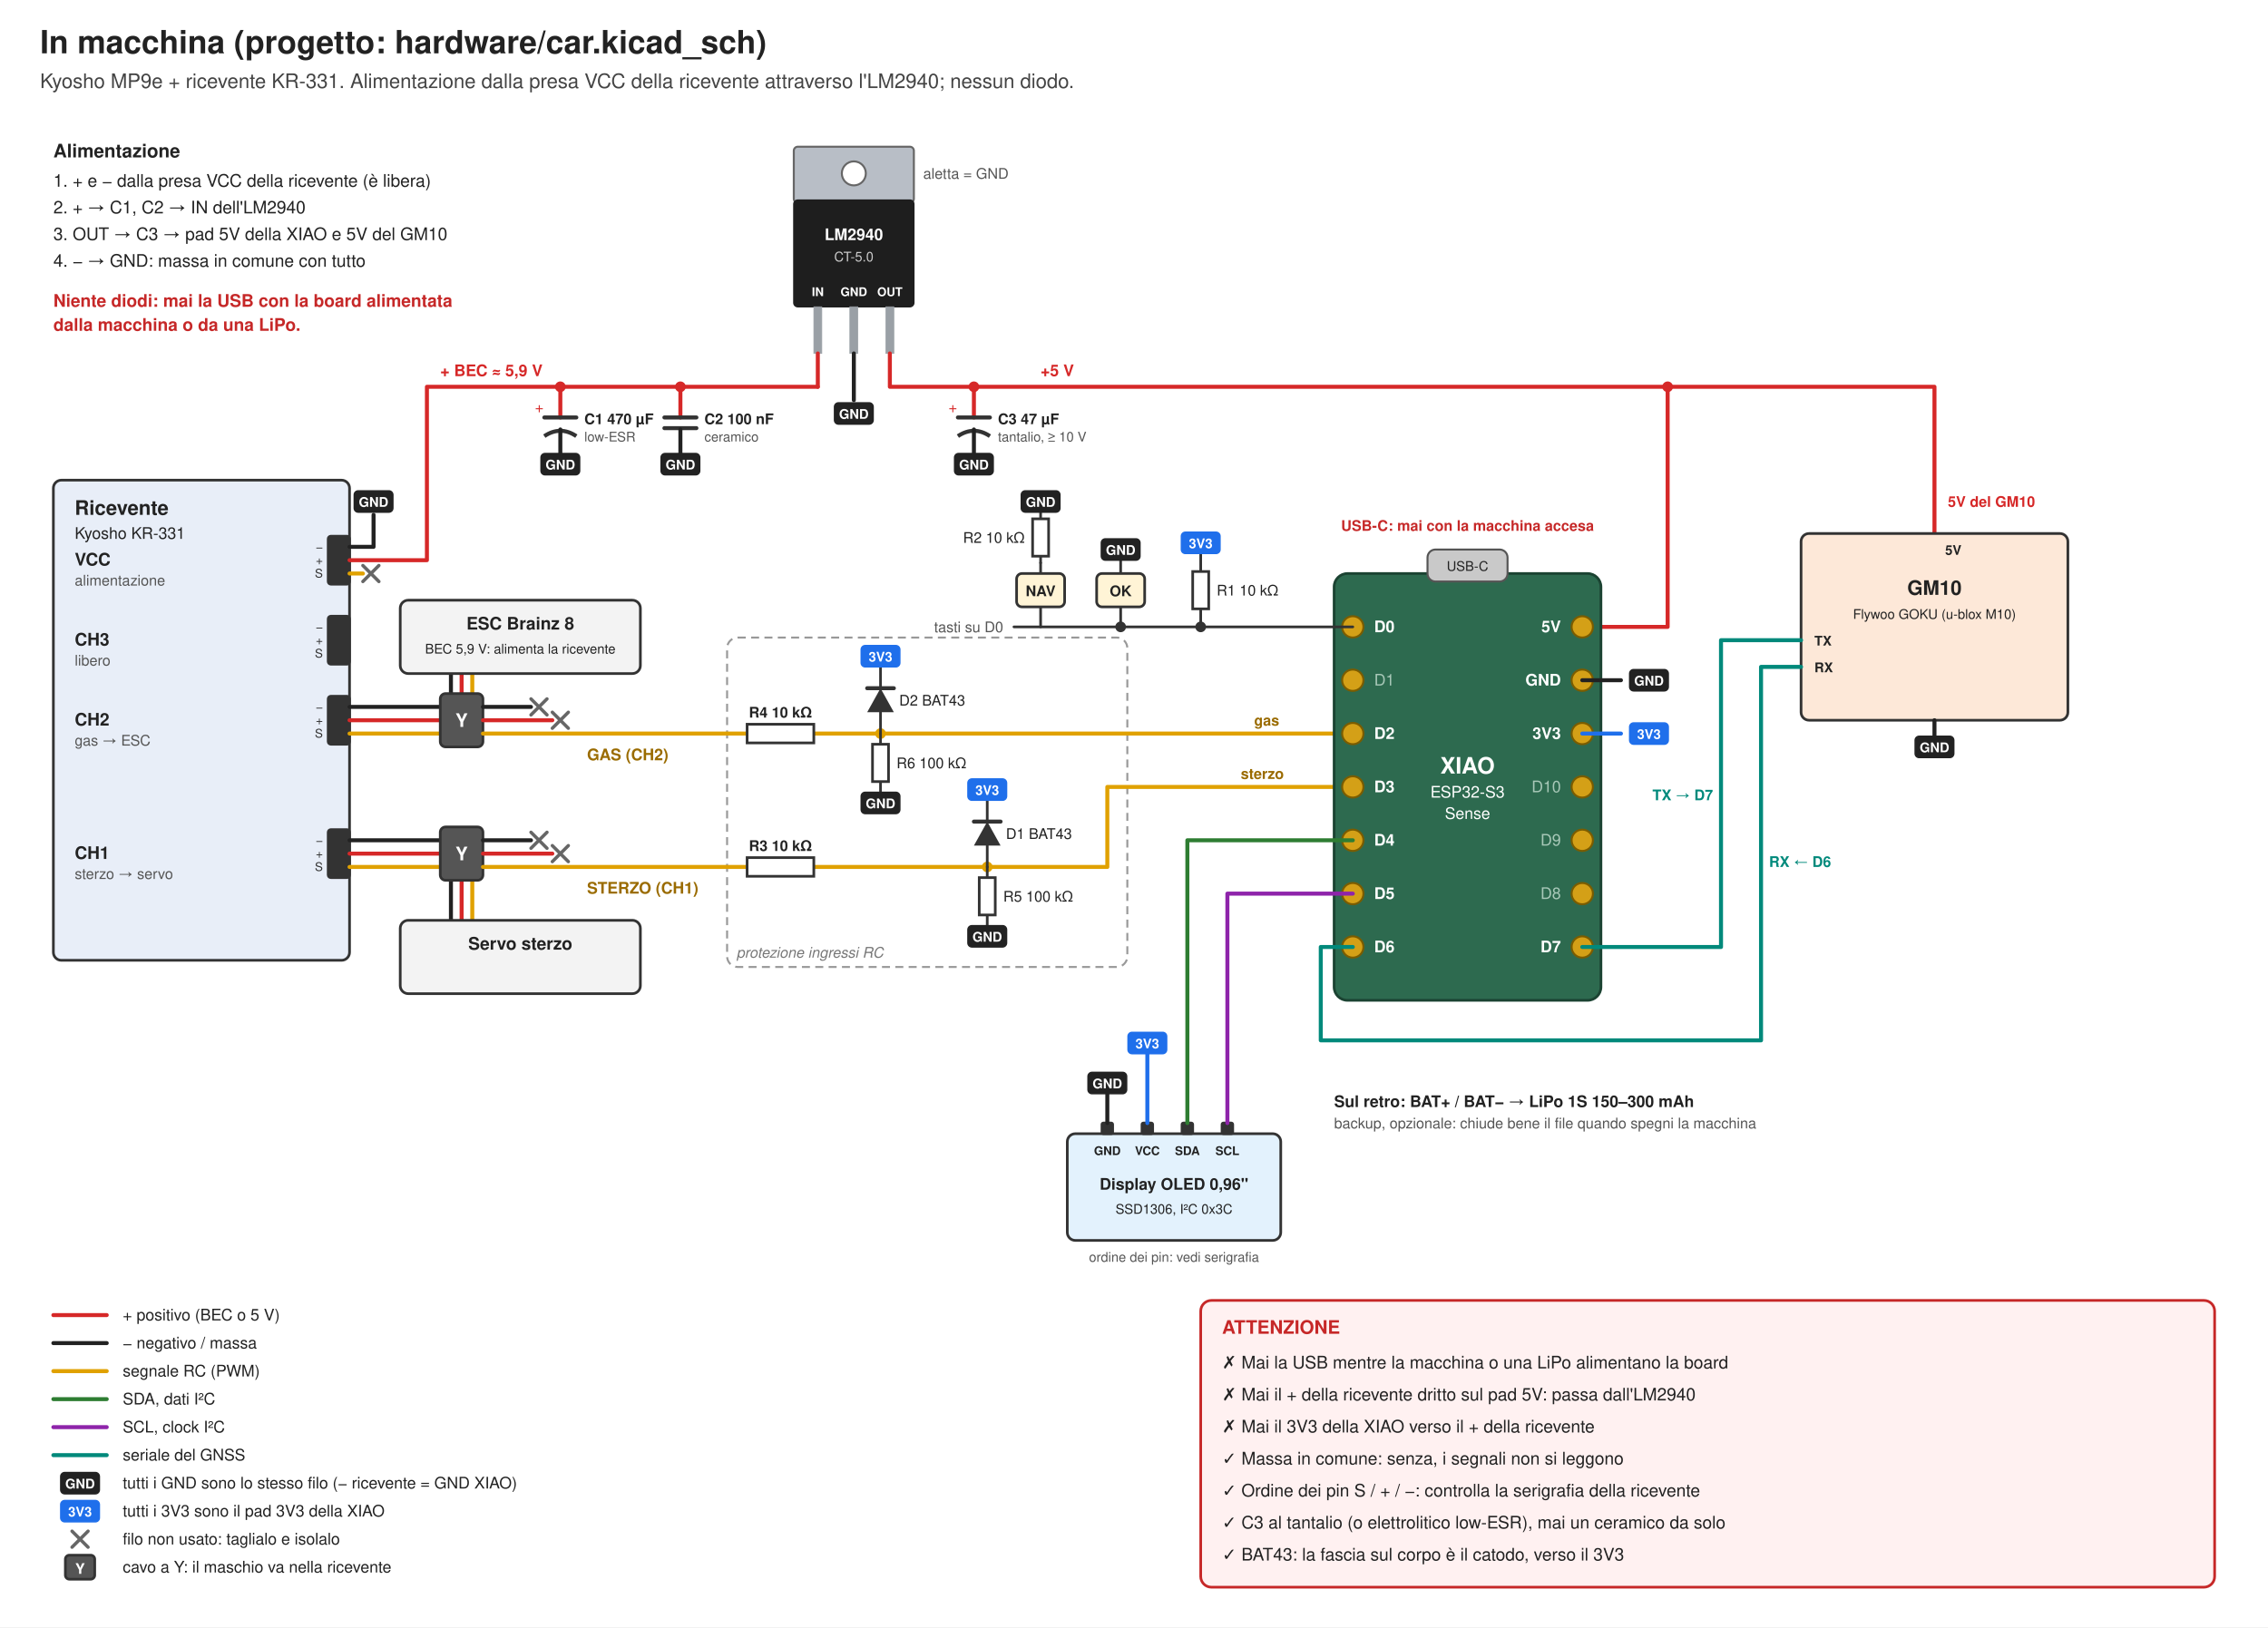
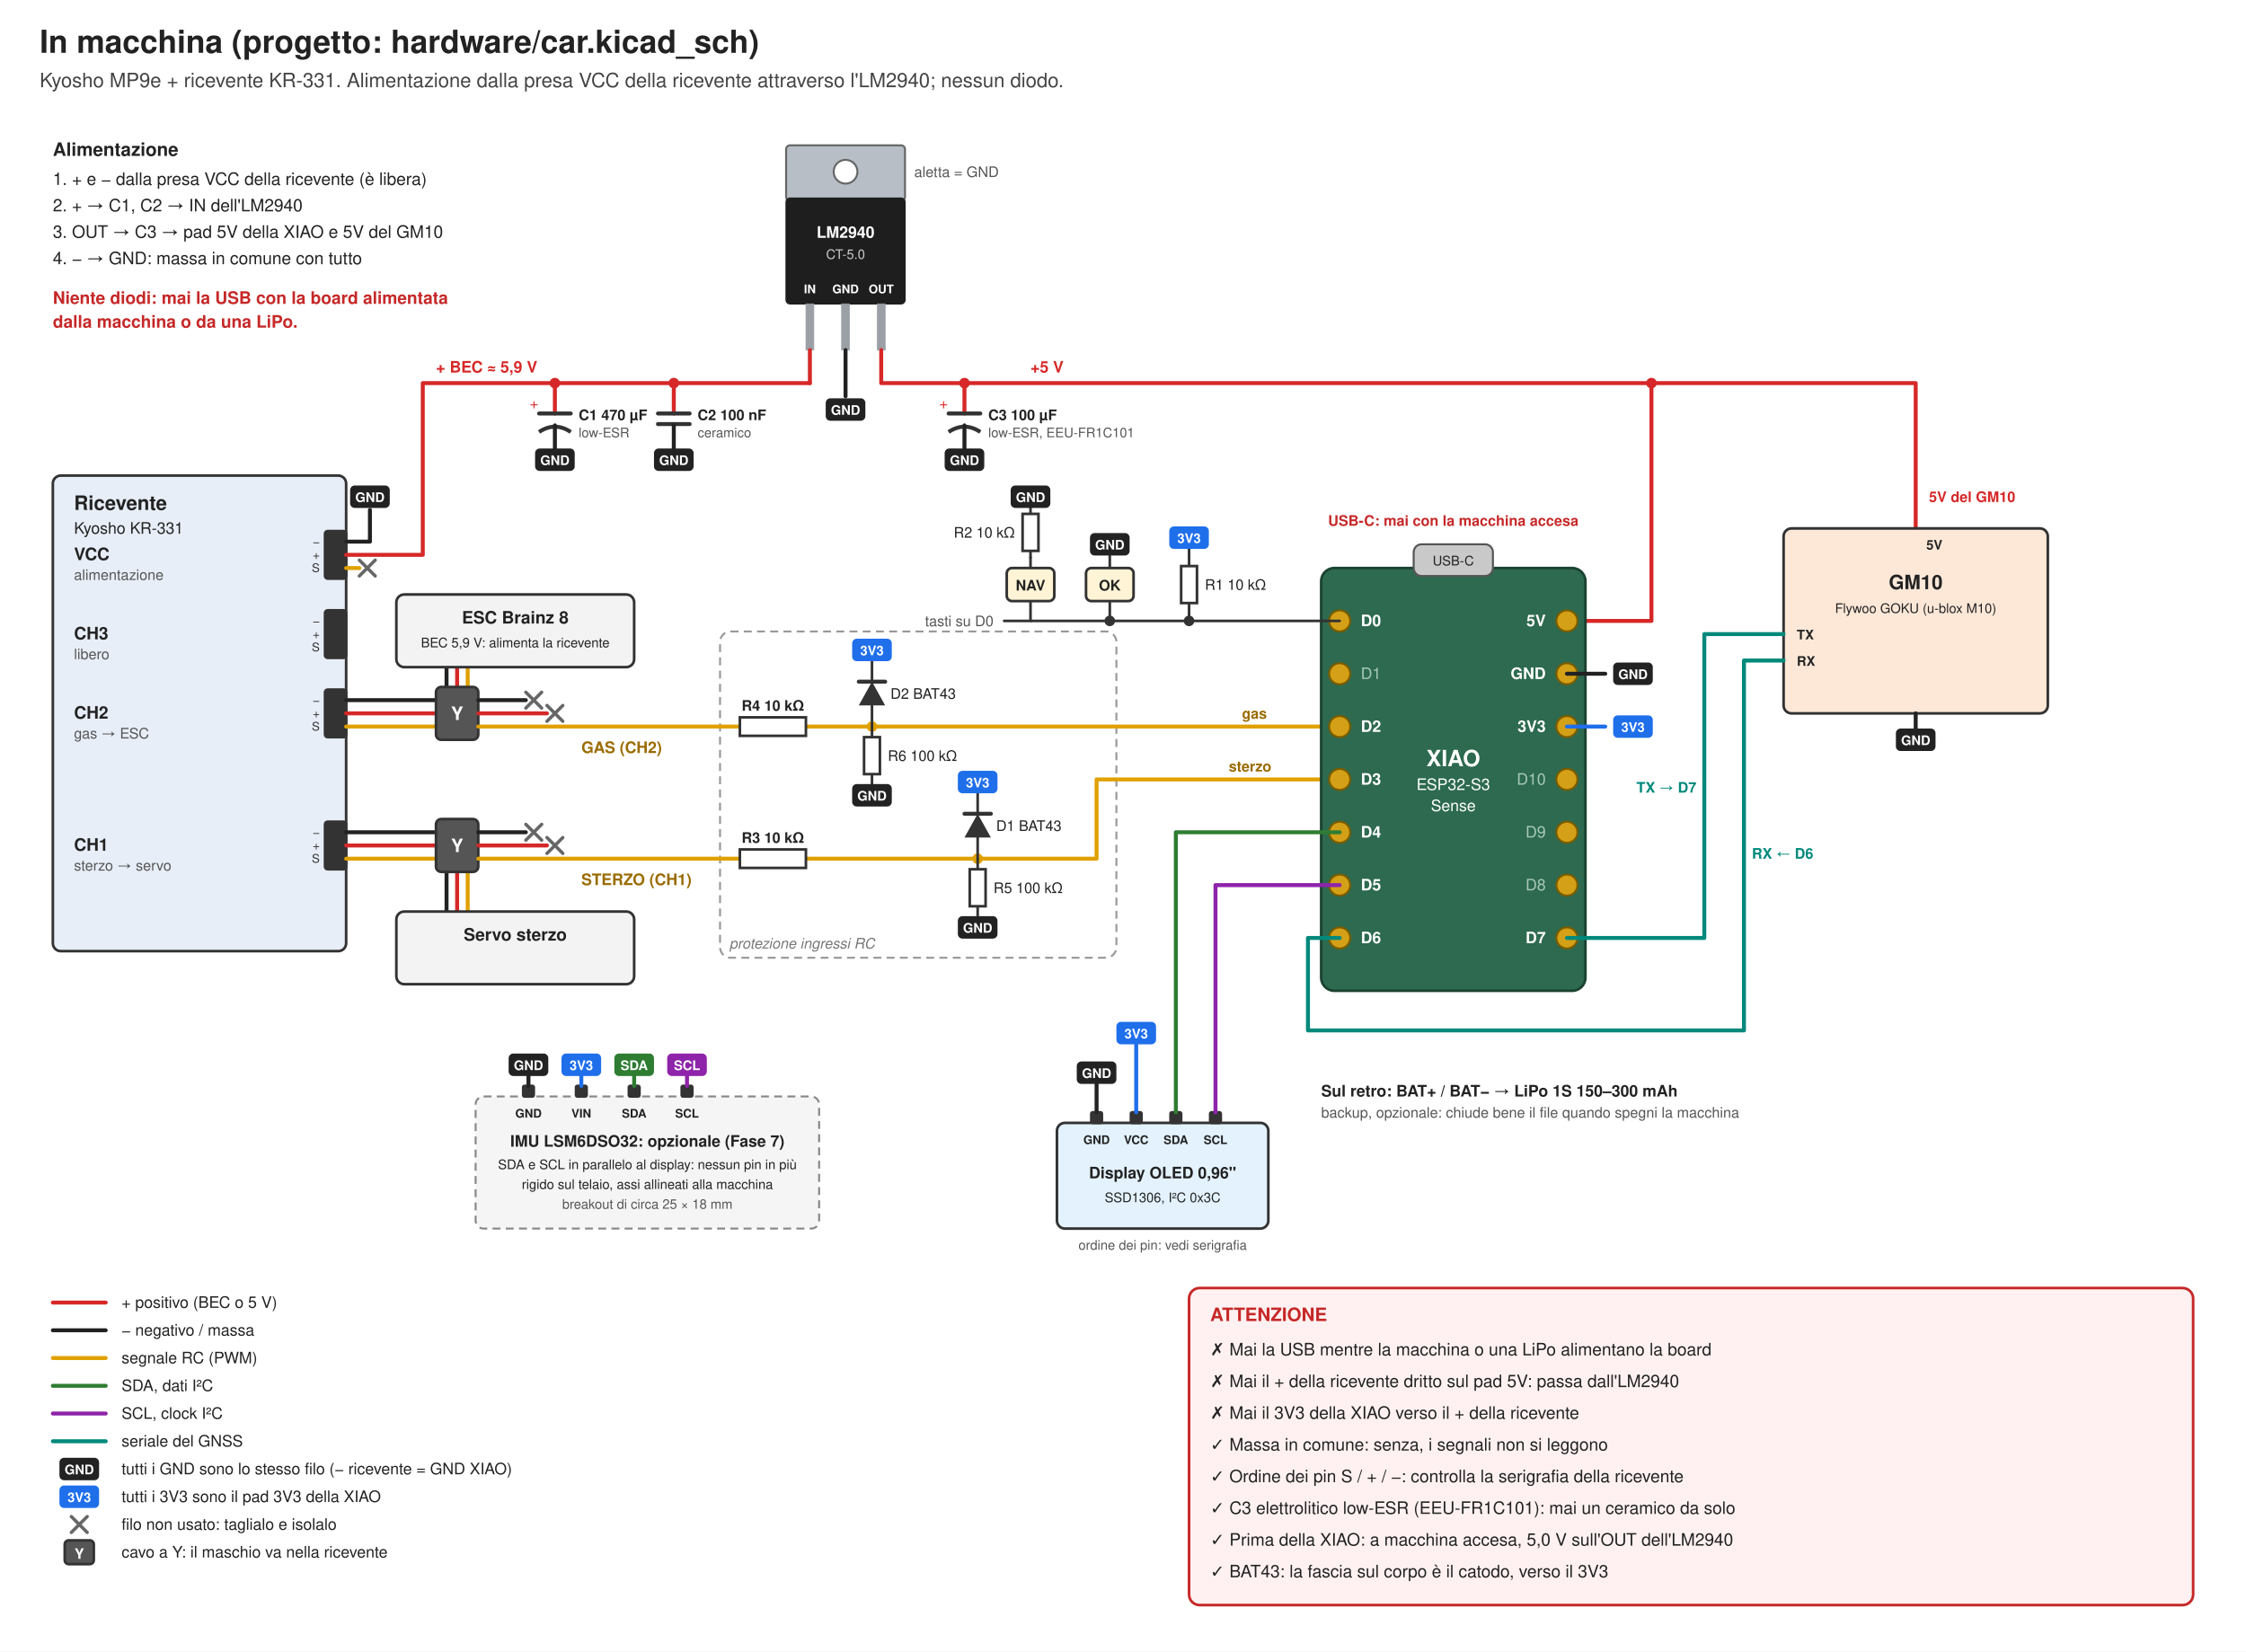
- <svg xmlns="http://www.w3.org/2000/svg" width="1700" height="1220" viewBox="0 0 1700 1220">
+ <svg xmlns="http://www.w3.org/2000/svg" width="1700" height="1250" viewBox="0 0 1700 1250">
  <style>text { font-family: Helvetica, Arial, sans-serif; }</style>
-   <rect width="1700" height="1220" fill="#fff" />
+   <rect width="1700" height="1250" fill="#fff" />
  <text x="30" y="40" font-size="24" fill="#222" text-anchor="start" font-weight="bold">In macchina (progetto: hardware/car.kicad_sch)</text>
  <text x="30" y="66" font-size="15" fill="#444" text-anchor="start">Kyosho MP9e + ricevente KR-331. Alimentazione dalla presa VCC della ricevente attraverso l'LM2940; nessun diodo.</text>
  <text x="40" y="118" font-size="14" fill="#222" text-anchor="start" font-weight="bold">Alimentazione</text>
  <text x="40" y="140" font-size="13" fill="#222" text-anchor="start">1.  + e − dalla presa VCC della ricevente (è libera)</text>
  <text x="40" y="160" font-size="13" fill="#222" text-anchor="start">2.  + → C1, C2 → IN dell'LM2940</text>
  <text x="40" y="180" font-size="13" fill="#222" text-anchor="start">3.  OUT → C3 → pad 5V della XIAO e 5V del GM10</text>
  <text x="40" y="200" font-size="13" fill="#222" text-anchor="start">4.  − → GND: massa in comune con tutto</text>
  <text x="40" y="230" font-size="13" fill="#c62828" text-anchor="start" font-weight="bold">Niente diodi: mai la USB con la board alimentata</text>
  <text x="40" y="248" font-size="13" fill="#c62828" text-anchor="start" font-weight="bold">dalla macchina o da una LiPo.</text>
  <rect x="40" y="360" width="222" height="360" rx="6" fill="#e8eef8" stroke="#333" stroke-width="2" />
  <text x="56" y="386" font-size="15" fill="#222" text-anchor="start" font-weight="bold">Ricevente</text>
  <text x="56" y="404" font-size="12" fill="#222" text-anchor="start">Kyosho KR-331</text>
  <text x="56" y="424" font-size="13" fill="#222" text-anchor="start" font-weight="bold">VCC</text>
  <text x="56" y="439" font-size="11" fill="#555" text-anchor="start">alimentazione</text>
  <rect x="246" y="402" width="16" height="36" rx="2" fill="#333" stroke="#333" stroke-width="2" />
  <text x="242" y="413" font-size="9" fill="#333" text-anchor="end">−</text>
  <text x="242" y="423" font-size="9" fill="#333" text-anchor="end">+</text>
  <text x="242" y="433" font-size="9" fill="#333" text-anchor="end">S</text>
  <text x="56" y="484" font-size="13" fill="#222" text-anchor="start" font-weight="bold">CH3</text>
  <text x="56" y="499" font-size="11" fill="#555" text-anchor="start">libero</text>
  <rect x="246" y="462" width="16" height="36" rx="2" fill="#333" stroke="#333" stroke-width="2" />
  <text x="242" y="473" font-size="9" fill="#333" text-anchor="end">−</text>
  <text x="242" y="483" font-size="9" fill="#333" text-anchor="end">+</text>
  <text x="242" y="493" font-size="9" fill="#333" text-anchor="end">S</text>
  <text x="56" y="544" font-size="13" fill="#222" text-anchor="start" font-weight="bold">CH2</text>
  <text x="56" y="559" font-size="11" fill="#555" text-anchor="start">gas → ESC</text>
  <rect x="246" y="522" width="16" height="36" rx="2" fill="#333" stroke="#333" stroke-width="2" />
  <text x="242" y="533" font-size="9" fill="#333" text-anchor="end">−</text>
  <text x="242" y="543" font-size="9" fill="#333" text-anchor="end">+</text>
  <text x="242" y="553" font-size="9" fill="#333" text-anchor="end">S</text>
  <text x="56" y="644" font-size="13" fill="#222" text-anchor="start" font-weight="bold">CH1</text>
  <text x="56" y="659" font-size="11" fill="#555" text-anchor="start">sterzo → servo</text>
  <rect x="246" y="622" width="16" height="36" rx="2" fill="#333" stroke="#333" stroke-width="2" />
  <text x="242" y="633" font-size="9" fill="#333" text-anchor="end">−</text>
  <text x="242" y="643" font-size="9" fill="#333" text-anchor="end">+</text>
  <text x="242" y="653" font-size="9" fill="#333" text-anchor="end">S</text>
  <path d="M262,410 H280 V386" fill="none" stroke="#222" stroke-width="3" stroke-linecap="round" stroke-linejoin="round" />
  <rect x="265.5" y="368" width="29" height="16" rx="3" fill="#222" stroke="#222" stroke-width="1" />
  <text x="280" y="380" font-size="10" fill="#fff" text-anchor="middle" font-weight="bold">GND</text>
  <path d="M262,430 H272" fill="none" stroke="#e0a100" stroke-width="3" stroke-linecap="round" stroke-linejoin="round" />
  <g stroke="#666" stroke-width="2.5" stroke-linecap="round">
    <line x1="272" y1="424" x2="284" y2="436" />
    <line x1="272" y1="436" x2="284" y2="424" />
  </g>
  <path d="M262,420 H320 V290 H613" fill="none" stroke="#d62828" stroke-width="3" stroke-linecap="round" stroke-linejoin="round" />
  <text x="330" y="282" font-size="12" fill="#d62828" text-anchor="start" font-weight="bold">+ BEC ≈ 5,9 V</text>
  <path d="M420,290 V313" fill="none" stroke="#d62828" stroke-width="3" stroke-linecap="round" stroke-linejoin="round" />
  <path d="M408,313 H432" fill="none" stroke="#333" stroke-width="3" stroke-linecap="round" stroke-linejoin="round" />
  <path d="M408,327 Q420,319 432,327" fill="none" stroke="#333" stroke-width="3" />
  <text x="401" y="309" font-size="11" fill="#d62828" text-anchor="start">+</text>
  <path d="M420,322 V340" fill="none" stroke="#222" stroke-width="3" stroke-linecap="round" stroke-linejoin="round" />
  <rect x="405.5" y="340" width="29" height="16" rx="3" fill="#222" stroke="#222" stroke-width="1" />
  <text x="420" y="352" font-size="10" fill="#fff" text-anchor="middle" font-weight="bold">GND</text>
  <circle cx="420" cy="290" r="4" fill="#d62828" />
  <text x="438" y="318" font-size="11" fill="#222" text-anchor="start" font-weight="bold">C1 470 µF</text>
  <text x="438" y="331" font-size="10" fill="#555" text-anchor="start">low-ESR</text>
  <path d="M510,290 V313" fill="none" stroke="#d62828" stroke-width="3" stroke-linecap="round" stroke-linejoin="round" />
  <path d="M498,313 H522" fill="none" stroke="#333" stroke-width="3" stroke-linecap="round" stroke-linejoin="round" />
  <path d="M498,321 H522" fill="none" stroke="#333" stroke-width="3" stroke-linecap="round" stroke-linejoin="round" />
  <path d="M510,322 V340" fill="none" stroke="#222" stroke-width="3" stroke-linecap="round" stroke-linejoin="round" />
  <rect x="495.5" y="340" width="29" height="16" rx="3" fill="#222" stroke="#222" stroke-width="1" />
  <text x="510" y="352" font-size="10" fill="#fff" text-anchor="middle" font-weight="bold">GND</text>
  <circle cx="510" cy="290" r="4" fill="#d62828" />
  <text x="528" y="318" font-size="11" fill="#222" text-anchor="start" font-weight="bold">C2 100 nF</text>
  <text x="528" y="331" font-size="10" fill="#555" text-anchor="start">ceramico</text>
  <rect x="595" y="110" width="90" height="42" rx="3" fill="#b8bec6" stroke="#666" stroke-width="1.5" />
  <circle cx="640" cy="130" r="9" fill="#fff" stroke="#666" stroke-width="1.5" />
  <rect x="595" y="150" width="90" height="80" rx="3" fill="#1e1e1e" stroke="#1e1e1e" stroke-width="1" />
  <rect x="610" y="230" width="6" height="35" rx="0" fill="#9aa0a6" stroke="#9aa0a6" stroke-width="0.5" />
  <text x="613" y="222" font-size="9" fill="#fff" text-anchor="middle" font-weight="bold">IN</text>
  <rect x="637" y="230" width="6" height="35" rx="0" fill="#9aa0a6" stroke="#9aa0a6" stroke-width="0.5" />
  <text x="640" y="222" font-size="9" fill="#fff" text-anchor="middle" font-weight="bold">GND</text>
  <rect x="664" y="230" width="6" height="35" rx="0" fill="#9aa0a6" stroke="#9aa0a6" stroke-width="0.5" />
  <text x="667" y="222" font-size="9" fill="#fff" text-anchor="middle" font-weight="bold">OUT</text>
  <text x="640" y="180" font-size="12" fill="#fff" text-anchor="middle" font-weight="bold">LM2940</text>
  <text x="640" y="196" font-size="10" fill="#ccc" text-anchor="middle">CT-5.0</text>
  <text x="692" y="134" font-size="11" fill="#555" text-anchor="start">aletta = GND</text>
  <path d="M613,265 V290" fill="none" stroke="#d62828" stroke-width="3" stroke-linecap="round" stroke-linejoin="round" />
  <path d="M640,265 V300" fill="none" stroke="#222" stroke-width="3" stroke-linecap="round" stroke-linejoin="round" />
  <rect x="625.5" y="302" width="29" height="16" rx="3" fill="#222" stroke="#222" stroke-width="1" />
  <text x="640" y="314" font-size="10" fill="#fff" text-anchor="middle" font-weight="bold">GND</text>
  <path d="M667,265 V290 H1450 V400" fill="none" stroke="#d62828" stroke-width="3" stroke-linecap="round" stroke-linejoin="round" />
  <path d="M1250,290 V470 H1186" fill="none" stroke="#d62828" stroke-width="3" stroke-linecap="round" stroke-linejoin="round" />
  <circle cx="1250" cy="290" r="4" fill="#d62828" />
  <path d="M730,290 V313" fill="none" stroke="#d62828" stroke-width="3" stroke-linecap="round" stroke-linejoin="round" />
  <path d="M718,313 H742" fill="none" stroke="#333" stroke-width="3" stroke-linecap="round" stroke-linejoin="round" />
  <path d="M718,327 Q730,319 742,327" fill="none" stroke="#333" stroke-width="3" />
  <text x="711" y="309" font-size="11" fill="#d62828" text-anchor="start">+</text>
  <path d="M730,322 V340" fill="none" stroke="#222" stroke-width="3" stroke-linecap="round" stroke-linejoin="round" />
  <rect x="715.5" y="340" width="29" height="16" rx="3" fill="#222" stroke="#222" stroke-width="1" />
  <text x="730" y="352" font-size="10" fill="#fff" text-anchor="middle" font-weight="bold">GND</text>
  <circle cx="730" cy="290" r="4" fill="#d62828" />
-   <text x="748" y="318" font-size="11" fill="#222" text-anchor="start" font-weight="bold">C3 47 µF</text>
-   <text x="748" y="331" font-size="10" fill="#555" text-anchor="start">tantalio, ≥ 10 V</text>
+   <text x="748" y="318" font-size="11" fill="#222" text-anchor="start" font-weight="bold">C3 100 µF</text>
+   <text x="748" y="331" font-size="10" fill="#555" text-anchor="start">low-ESR, EEU-FR1C101</text>
  <text x="780" y="282" font-size="12" fill="#d62828" text-anchor="start" font-weight="bold">+5 V</text>
  <text x="1460" y="380" font-size="11" fill="#d62828" text-anchor="start" font-weight="bold">5V del GM10</text>
  <path d="M262,530 H330" fill="none" stroke="#222" stroke-width="3" stroke-linecap="round" stroke-linejoin="round" />
  <path d="M262,540 H330" fill="none" stroke="#d62828" stroke-width="3" stroke-linecap="round" stroke-linejoin="round" />
  <path d="M262,550 H330" fill="none" stroke="#e0a100" stroke-width="3" stroke-linecap="round" stroke-linejoin="round" />
  <path d="M338,520 V505" fill="none" stroke="#222" stroke-width="3" stroke-linecap="round" stroke-linejoin="round" />
  <path d="M346,520 V505" fill="none" stroke="#d62828" stroke-width="3" stroke-linecap="round" stroke-linejoin="round" />
  <path d="M354,520 V505" fill="none" stroke="#e0a100" stroke-width="3" stroke-linecap="round" stroke-linejoin="round" />
  <rect x="330" y="520" width="32" height="40" rx="4" fill="#555" stroke="#333" stroke-width="2" />
  <text x="346" y="545" font-size="14" fill="#fff" text-anchor="middle" font-weight="bold">Y</text>
  <rect x="300" y="450" width="180" height="55" rx="6" fill="#f3f3f3" stroke="#333" stroke-width="2" />
  <text x="390" y="472" font-size="13" fill="#222" text-anchor="middle" font-weight="bold">ESC Brainz 8</text>
  <text x="390" y="490" font-size="10" fill="#222" text-anchor="middle">BEC 5,9 V: alimenta la ricevente</text>
  <path d="M262,630 H330" fill="none" stroke="#222" stroke-width="3" stroke-linecap="round" stroke-linejoin="round" />
  <path d="M262,640 H330" fill="none" stroke="#d62828" stroke-width="3" stroke-linecap="round" stroke-linejoin="round" />
  <path d="M262,650 H330" fill="none" stroke="#e0a100" stroke-width="3" stroke-linecap="round" stroke-linejoin="round" />
  <path d="M338,660 V690" fill="none" stroke="#222" stroke-width="3" stroke-linecap="round" stroke-linejoin="round" />
  <path d="M346,660 V690" fill="none" stroke="#d62828" stroke-width="3" stroke-linecap="round" stroke-linejoin="round" />
  <path d="M354,660 V690" fill="none" stroke="#e0a100" stroke-width="3" stroke-linecap="round" stroke-linejoin="round" />
  <rect x="330" y="620" width="32" height="40" rx="4" fill="#555" stroke="#333" stroke-width="2" />
  <text x="346" y="645" font-size="14" fill="#fff" text-anchor="middle" font-weight="bold">Y</text>
  <rect x="300" y="690" width="180" height="55" rx="6" fill="#f3f3f3" stroke="#333" stroke-width="2" />
  <text x="390" y="712" font-size="13" fill="#222" text-anchor="middle" font-weight="bold">Servo sterzo</text>
  <path d="M362,530 H398" fill="none" stroke="#222" stroke-width="3" stroke-linecap="round" stroke-linejoin="round" />
  <g stroke="#666" stroke-width="2.5" stroke-linecap="round">
    <line x1="398" y1="524" x2="410" y2="536" />
    <line x1="398" y1="536" x2="410" y2="524" />
  </g>
  <path d="M362,540 H414" fill="none" stroke="#d62828" stroke-width="3" stroke-linecap="round" stroke-linejoin="round" />
  <g stroke="#666" stroke-width="2.5" stroke-linecap="round">
    <line x1="414" y1="534" x2="426" y2="546" />
    <line x1="414" y1="546" x2="426" y2="534" />
  </g>
  <text x="440" y="570" font-size="12" fill="#9a6b00" text-anchor="start" font-weight="bold">GAS (CH2)</text>
  <path d="M362,630 H398" fill="none" stroke="#222" stroke-width="3" stroke-linecap="round" stroke-linejoin="round" />
  <g stroke="#666" stroke-width="2.5" stroke-linecap="round">
    <line x1="398" y1="624" x2="410" y2="636" />
    <line x1="398" y1="636" x2="410" y2="624" />
  </g>
  <path d="M362,640 H414" fill="none" stroke="#d62828" stroke-width="3" stroke-linecap="round" stroke-linejoin="round" />
  <g stroke="#666" stroke-width="2.5" stroke-linecap="round">
    <line x1="414" y1="634" x2="426" y2="646" />
    <line x1="414" y1="646" x2="426" y2="634" />
  </g>
  <text x="440" y="670" font-size="12" fill="#9a6b00" text-anchor="start" font-weight="bold">STERZO (CH1)</text>
  <rect x="545" y="478" width="300" height="247" rx="8" fill="none" stroke="#999" stroke-width="1.5" stroke-dasharray="6 4" />
  <text x="552" y="718" font-size="11" fill="#777" text-anchor="start" font-style="italic">protezione ingressi RC</text>
  <path d="M362,550 H560 M610,550 H1014" fill="none" stroke="#e0a100" stroke-width="3" stroke-linecap="round" stroke-linejoin="round" />
  <rect x="560.0" y="543" width="50" height="14" rx="0" fill="#fff" stroke="#333" stroke-width="2" />
  <text x="585.0" y="538" font-size="11" fill="#222" text-anchor="middle" font-weight="bold">R4 10 kΩ</text>
  <circle cx="660" cy="550" r="4" fill="#e0a100" />
  <path d="M660,550 V534.0 M660,516.0 V500" fill="none" stroke="#333" stroke-width="2" stroke-linecap="round" stroke-linejoin="round" />
  <polygon points="650,534.0 670,534.0 660,516.0" fill="#333" />
  <path d="M650,516.0 H670" fill="none" stroke="#333" stroke-width="3" stroke-linecap="round" stroke-linejoin="round" />
  <text x="674" y="529.0" font-size="11" fill="#222" text-anchor="start">D2 BAT43</text>
  <rect x="645.5" y="484" width="29" height="16" rx="3" fill="#1f6feb" stroke="#1f6feb" stroke-width="1" />
  <text x="660" y="496" font-size="10" fill="#fff" text-anchor="middle" font-weight="bold">3V3</text>
  <path d="M660,550 V558.0 M660,586.0 V594" fill="none" stroke="#333" stroke-width="2" stroke-linecap="round" stroke-linejoin="round" />
  <rect x="654" y="558.0" width="12" height="28" rx="0" fill="#fff" stroke="#333" stroke-width="2" />
  <text x="672" y="576.0" font-size="11" fill="#222" text-anchor="start">R6 100 kΩ</text>
  <rect x="645.5" y="594" width="29" height="16" rx="3" fill="#222" stroke="#222" stroke-width="1" />
  <text x="660" y="606" font-size="10" fill="#fff" text-anchor="middle" font-weight="bold">GND</text>
  <path d="M362,650 H560 M610,650 H830 V590 H1014" fill="none" stroke="#e0a100" stroke-width="3" stroke-linecap="round" stroke-linejoin="round" />
  <rect x="560.0" y="643" width="50" height="14" rx="0" fill="#fff" stroke="#333" stroke-width="2" />
  <text x="585.0" y="638" font-size="11" fill="#222" text-anchor="middle" font-weight="bold">R3 10 kΩ</text>
  <circle cx="740" cy="650" r="4" fill="#e0a100" />
  <path d="M740,650 V634.0 M740,616.0 V600" fill="none" stroke="#333" stroke-width="2" stroke-linecap="round" stroke-linejoin="round" />
  <polygon points="730,634.0 750,634.0 740,616.0" fill="#333" />
  <path d="M730,616.0 H750" fill="none" stroke="#333" stroke-width="3" stroke-linecap="round" stroke-linejoin="round" />
  <text x="754" y="629.0" font-size="11" fill="#222" text-anchor="start">D1 BAT43</text>
  <rect x="725.5" y="584" width="29" height="16" rx="3" fill="#1f6feb" stroke="#1f6feb" stroke-width="1" />
  <text x="740" y="596" font-size="10" fill="#fff" text-anchor="middle" font-weight="bold">3V3</text>
  <path d="M740,650 V658.0 M740,686.0 V694" fill="none" stroke="#333" stroke-width="2" stroke-linecap="round" stroke-linejoin="round" />
  <rect x="734" y="658.0" width="12" height="28" rx="0" fill="#fff" stroke="#333" stroke-width="2" />
  <text x="752" y="676.0" font-size="11" fill="#222" text-anchor="start">R5 100 kΩ</text>
  <rect x="725.5" y="694" width="29" height="16" rx="3" fill="#222" stroke="#222" stroke-width="1" />
  <text x="740" y="706" font-size="10" fill="#fff" text-anchor="middle" font-weight="bold">GND</text>
  <text x="940" y="544" font-size="11" fill="#9a6b00" text-anchor="start" font-weight="bold">gas</text>
  <text x="930" y="584" font-size="11" fill="#9a6b00" text-anchor="start" font-weight="bold">sterzo</text>
  <rect x="1000" y="430" width="200" height="320" rx="10" fill="#2d6a4f" stroke="#1b4332" stroke-width="2" />
  <rect x="1070" y="412" width="60" height="24" rx="6" fill="#c9c9c9" stroke="#555" stroke-width="1.5" />
  <text x="1100" y="428" font-size="10" fill="#222" text-anchor="middle">USB-C</text>
  <text x="1100" y="580" font-size="17" fill="#fff" text-anchor="middle" font-weight="bold">XIAO</text>
  <text x="1100" y="598" font-size="12" fill="#fff" text-anchor="middle">ESP32-S3</text>
  <text x="1100" y="614" font-size="12" fill="#fff" text-anchor="middle">Sense</text>
  <circle cx="1014" cy="470" r="8" fill="#d4a017" stroke="#7a5c00" stroke-width="1.5" />
  <text x="1030" y="474" font-size="12" fill="#fff" text-anchor="start" font-weight="bold">D0</text>
  <circle cx="1014" cy="510" r="8" fill="#d4a017" stroke="#7a5c00" stroke-width="1.5" />
  <text x="1030" y="514" font-size="12" fill="#a8c8b8" text-anchor="start">D1</text>
  <circle cx="1014" cy="550" r="8" fill="#d4a017" stroke="#7a5c00" stroke-width="1.5" />
  <text x="1030" y="554" font-size="12" fill="#fff" text-anchor="start" font-weight="bold">D2</text>
  <circle cx="1014" cy="590" r="8" fill="#d4a017" stroke="#7a5c00" stroke-width="1.5" />
  <text x="1030" y="594" font-size="12" fill="#fff" text-anchor="start" font-weight="bold">D3</text>
  <circle cx="1014" cy="630" r="8" fill="#d4a017" stroke="#7a5c00" stroke-width="1.5" />
  <text x="1030" y="634" font-size="12" fill="#fff" text-anchor="start" font-weight="bold">D4</text>
  <circle cx="1014" cy="670" r="8" fill="#d4a017" stroke="#7a5c00" stroke-width="1.5" />
  <text x="1030" y="674" font-size="12" fill="#fff" text-anchor="start" font-weight="bold">D5</text>
  <circle cx="1014" cy="710" r="8" fill="#d4a017" stroke="#7a5c00" stroke-width="1.5" />
  <text x="1030" y="714" font-size="12" fill="#fff" text-anchor="start" font-weight="bold">D6</text>
  <circle cx="1186" cy="470" r="8" fill="#d4a017" stroke="#7a5c00" stroke-width="1.5" />
  <text x="1170" y="474" font-size="12" fill="#fff" text-anchor="end" font-weight="bold">5V</text>
  <circle cx="1186" cy="510" r="8" fill="#d4a017" stroke="#7a5c00" stroke-width="1.5" />
  <text x="1170" y="514" font-size="12" fill="#fff" text-anchor="end" font-weight="bold">GND</text>
  <circle cx="1186" cy="550" r="8" fill="#d4a017" stroke="#7a5c00" stroke-width="1.5" />
  <text x="1170" y="554" font-size="12" fill="#fff" text-anchor="end" font-weight="bold">3V3</text>
  <circle cx="1186" cy="590" r="8" fill="#d4a017" stroke="#7a5c00" stroke-width="1.5" />
  <text x="1170" y="594" font-size="12" fill="#a8c8b8" text-anchor="end">D10</text>
  <circle cx="1186" cy="630" r="8" fill="#d4a017" stroke="#7a5c00" stroke-width="1.5" />
  <text x="1170" y="634" font-size="12" fill="#a8c8b8" text-anchor="end">D9</text>
  <circle cx="1186" cy="670" r="8" fill="#d4a017" stroke="#7a5c00" stroke-width="1.5" />
  <text x="1170" y="674" font-size="12" fill="#a8c8b8" text-anchor="end">D8</text>
  <circle cx="1186" cy="710" r="8" fill="#d4a017" stroke="#7a5c00" stroke-width="1.5" />
  <text x="1170" y="714" font-size="12" fill="#fff" text-anchor="end" font-weight="bold">D7</text>
  <path d="M1186,510 H1215" fill="none" stroke="#222" stroke-width="3" stroke-linecap="round" stroke-linejoin="round" />
  <rect x="1221.5" y="502" width="29" height="16" rx="3" fill="#222" stroke="#222" stroke-width="1" />
  <text x="1236" y="514" font-size="10" fill="#fff" text-anchor="middle" font-weight="bold">GND</text>
  <path d="M1186,550 H1215" fill="none" stroke="#1f6feb" stroke-width="3" stroke-linecap="round" stroke-linejoin="round" />
  <rect x="1221.5" y="542" width="29" height="16" rx="3" fill="#1f6feb" stroke="#1f6feb" stroke-width="1" />
  <text x="1236" y="554" font-size="10" fill="#fff" text-anchor="middle" font-weight="bold">3V3</text>
  <text x="1100" y="398" font-size="11" fill="#c62828" text-anchor="middle" font-weight="bold">USB-C: mai con la macchina accesa</text>
  <path d="M1014,470 H760" fill="none" stroke="#333" stroke-width="2" stroke-linecap="round" stroke-linejoin="round" />
  <circle cx="900" cy="470" r="4" fill="#333" />
  <circle cx="840" cy="470" r="4" fill="#333" />
  <path d="M900,415 V428.5 M900,456.5 V470" fill="none" stroke="#333" stroke-width="2" stroke-linecap="round" stroke-linejoin="round" />
  <rect x="894" y="428.5" width="12" height="28" rx="0" fill="#fff" stroke="#333" stroke-width="2" />
  <text x="912" y="446.5" font-size="11" fill="#222" text-anchor="start">R1 10 kΩ</text>
  <rect x="885.5" y="399" width="29" height="16" rx="3" fill="#1f6feb" stroke="#1f6feb" stroke-width="1" />
  <text x="900" y="411" font-size="10" fill="#fff" text-anchor="middle" font-weight="bold">3V3</text>
  <path d="M840,470 V455 M840,430 V420" fill="none" stroke="#333" stroke-width="2" stroke-linecap="round" stroke-linejoin="round" />
  <rect x="822" y="430" width="36" height="25" rx="4" fill="#fff4d6" stroke="#333" stroke-width="2" />
  <text x="840" y="447" font-size="11" fill="#222" text-anchor="middle" font-weight="bold">OK</text>
  <path d="M780,470 V455 M780,430 V422" fill="none" stroke="#333" stroke-width="2" stroke-linecap="round" stroke-linejoin="round" />
  <rect x="762" y="430" width="36" height="25" rx="4" fill="#fff4d6" stroke="#333" stroke-width="2" />
  <text x="780" y="447" font-size="11" fill="#222" text-anchor="middle" font-weight="bold">NAV</text>
  <rect x="825.5" y="404" width="29" height="16" rx="3" fill="#222" stroke="#222" stroke-width="1" />
  <text x="840" y="416" font-size="10" fill="#fff" text-anchor="middle" font-weight="bold">GND</text>
  <path d="M780,384 V389.0 M780,417.0 V422" fill="none" stroke="#333" stroke-width="2" stroke-linecap="round" stroke-linejoin="round" />
  <rect x="774" y="389.0" width="12" height="28" rx="0" fill="#fff" stroke="#333" stroke-width="2" />
  <text x="768" y="407.0" font-size="11" fill="#222" text-anchor="end">R2 10 kΩ</text>
  <rect x="765.5" y="368" width="29" height="16" rx="3" fill="#222" stroke="#222" stroke-width="1" />
  <text x="780" y="380" font-size="10" fill="#fff" text-anchor="middle" font-weight="bold">GND</text>
  <text x="752" y="474" font-size="11" fill="#555" text-anchor="end">tasti su D0</text>
  <rect x="800" y="850" width="160" height="80" rx="6" fill="#e3f2fd" stroke="#333" stroke-width="2" />
  <rect x="826" y="842" width="8" height="8" rx="1" fill="#333" stroke="#333" stroke-width="2" />
  <text x="830" y="866" font-size="9" fill="#222" text-anchor="middle" font-weight="bold">GND</text>
  <rect x="856" y="842" width="8" height="8" rx="1" fill="#333" stroke="#333" stroke-width="2" />
  <text x="860" y="866" font-size="9" fill="#222" text-anchor="middle" font-weight="bold">VCC</text>
  <rect x="886" y="842" width="8" height="8" rx="1" fill="#333" stroke="#333" stroke-width="2" />
  <text x="890" y="866" font-size="9" fill="#222" text-anchor="middle" font-weight="bold">SDA</text>
  <rect x="916" y="842" width="8" height="8" rx="1" fill="#333" stroke="#333" stroke-width="2" />
  <text x="920" y="866" font-size="9" fill="#222" text-anchor="middle" font-weight="bold">SCL</text>
  <path d="M830,842 V820" fill="none" stroke="#222" stroke-width="3" stroke-linecap="round" stroke-linejoin="round" />
  <rect x="815.5" y="804" width="29" height="16" rx="3" fill="#222" stroke="#222" stroke-width="1" />
  <text x="830" y="816" font-size="10" fill="#fff" text-anchor="middle" font-weight="bold">GND</text>
  <path d="M860,842 V790" fill="none" stroke="#1f6feb" stroke-width="3" stroke-linecap="round" stroke-linejoin="round" />
  <rect x="845.5" y="774" width="29" height="16" rx="3" fill="#1f6feb" stroke="#1f6feb" stroke-width="1" />
  <text x="860" y="786" font-size="10" fill="#fff" text-anchor="middle" font-weight="bold">3V3</text>
  <path d="M890,842 V630 H1014" fill="none" stroke="#2e7d32" stroke-width="3" stroke-linecap="round" stroke-linejoin="round" />
  <path d="M920,842 V670 H1014" fill="none" stroke="#8e24aa" stroke-width="3" stroke-linecap="round" stroke-linejoin="round" />
  <text x="880" y="892" font-size="12" fill="#222" text-anchor="middle" font-weight="bold">Display OLED 0,96"</text>
  <text x="880" y="910" font-size="10" fill="#222" text-anchor="middle">SSD1306, I²C 0x3C</text>
  <text x="880" y="946" font-size="10" fill="#555" text-anchor="middle">ordine dei pin: vedi serigrafia</text>
+   <rect x="360" y="830" width="260" height="100" rx="6" fill="#f5f5f5" stroke="#888" stroke-width="1.5" stroke-dasharray="6 4" />
+   <rect x="396" y="822" width="8" height="8" rx="1" fill="#333" stroke="#333" stroke-width="2" />
+   <text x="400" y="846" font-size="9" fill="#222" text-anchor="middle" font-weight="bold">GND</text>
+   <path d="M400,822 V814" fill="none" stroke="#222" stroke-width="3" stroke-linecap="round" stroke-linejoin="round" />
+   <rect x="385.5" y="798" width="29" height="16" rx="3" fill="#222" stroke="#222" stroke-width="1" />
+   <text x="400" y="810" font-size="10" fill="#fff" text-anchor="middle" font-weight="bold">GND</text>
+   <rect x="436" y="822" width="8" height="8" rx="1" fill="#333" stroke="#333" stroke-width="2" />
+   <text x="440" y="846" font-size="9" fill="#222" text-anchor="middle" font-weight="bold">VIN</text>
+   <path d="M440,822 V814" fill="none" stroke="#1f6feb" stroke-width="3" stroke-linecap="round" stroke-linejoin="round" />
+   <rect x="425.5" y="798" width="29" height="16" rx="3" fill="#1f6feb" stroke="#1f6feb" stroke-width="1" />
+   <text x="440" y="810" font-size="10" fill="#fff" text-anchor="middle" font-weight="bold">3V3</text>
+   <rect x="476" y="822" width="8" height="8" rx="1" fill="#333" stroke="#333" stroke-width="2" />
+   <text x="480" y="846" font-size="9" fill="#222" text-anchor="middle" font-weight="bold">SDA</text>
+   <path d="M480,822 V814" fill="none" stroke="#2e7d32" stroke-width="3" stroke-linecap="round" stroke-linejoin="round" />
+   <rect x="465.5" y="798" width="29" height="16" rx="3" fill="#2e7d32" stroke="#2e7d32" stroke-width="1" />
+   <text x="480" y="810" font-size="10" fill="#fff" text-anchor="middle" font-weight="bold">SDA</text>
+   <rect x="516" y="822" width="8" height="8" rx="1" fill="#333" stroke="#333" stroke-width="2" />
+   <text x="520" y="846" font-size="9" fill="#222" text-anchor="middle" font-weight="bold">SCL</text>
+   <path d="M520,822 V814" fill="none" stroke="#8e24aa" stroke-width="3" stroke-linecap="round" stroke-linejoin="round" />
+   <rect x="505.5" y="798" width="29" height="16" rx="3" fill="#8e24aa" stroke="#8e24aa" stroke-width="1" />
+   <text x="520" y="810" font-size="10" fill="#fff" text-anchor="middle" font-weight="bold">SCL</text>
+   <text x="490" y="868" font-size="12" fill="#222" text-anchor="middle" font-weight="bold">IMU LSM6DSO32: opzionale (Fase 7)</text>
+   <text x="490" y="885" font-size="10" fill="#222" text-anchor="middle">SDA e SCL in parallelo al display: nessun pin in più</text>
+   <text x="490" y="900" font-size="10" fill="#222" text-anchor="middle">rigido sul telaio, assi allineati alla macchina</text>
+   <text x="490" y="915" font-size="10" fill="#555" text-anchor="middle">breakout di circa 25 × 18 mm</text>
  <rect x="1350" y="400" width="200" height="140" rx="6" fill="#fde8d8" stroke="#333" stroke-width="2" />
  <text x="1450" y="446" font-size="15" fill="#222" text-anchor="middle" font-weight="bold">GM10</text>
  <text x="1450" y="464" font-size="10" fill="#222" text-anchor="middle">Flywoo GOKU (u-blox M10)</text>
  <text x="1458" y="416" font-size="10" fill="#222" text-anchor="start" font-weight="bold">5V</text>
  <text x="1360" y="484" font-size="10" fill="#222" text-anchor="start" font-weight="bold">TX</text>
  <text x="1360" y="504" font-size="10" fill="#222" text-anchor="start" font-weight="bold">RX</text>
  <path d="M1450,540 V552" fill="none" stroke="#222" stroke-width="3" stroke-linecap="round" stroke-linejoin="round" />
  <rect x="1435.5" y="552" width="29" height="16" rx="3" fill="#222" stroke="#222" stroke-width="1" />
  <text x="1450" y="564" font-size="10" fill="#fff" text-anchor="middle" font-weight="bold">GND</text>
  <path d="M1350,480 H1290 V710 H1186" fill="none" stroke="#00897b" stroke-width="3" stroke-linecap="round" stroke-linejoin="round" />
  <path d="M1014,710 H990 V780 H1320 V500 H1350" fill="none" stroke="#00897b" stroke-width="3" stroke-linecap="round" stroke-linejoin="round" />
  <text x="1284" y="600" font-size="11" fill="#00897b" text-anchor="end" font-weight="bold">TX → D7</text>
  <text x="1326" y="650" font-size="11" fill="#00897b" text-anchor="start" font-weight="bold">RX ← D6</text>
  <text x="1000" y="830" font-size="12" fill="#222" text-anchor="start" font-weight="bold">Sul retro: BAT+ / BAT− → LiPo 1S 150–300 mAh</text>
  <text x="1000" y="846" font-size="11" fill="#555" text-anchor="start">backup, opzionale: chiude bene il file quando spegni la macchina</text>
  <path d="M40,986 H80" fill="none" stroke="#d62828" stroke-width="3" stroke-linecap="round" stroke-linejoin="round" />
  <text x="92" y="990" font-size="12" fill="#222" text-anchor="start">+ positivo (BEC o 5 V)</text>
  <path d="M40,1007 H80" fill="none" stroke="#222" stroke-width="3" stroke-linecap="round" stroke-linejoin="round" />
  <text x="92" y="1011" font-size="12" fill="#222" text-anchor="start">− negativo / massa</text>
  <path d="M40,1028 H80" fill="none" stroke="#e0a100" stroke-width="3" stroke-linecap="round" stroke-linejoin="round" />
  <text x="92" y="1032" font-size="12" fill="#222" text-anchor="start">segnale RC (PWM)</text>
  <path d="M40,1049 H80" fill="none" stroke="#2e7d32" stroke-width="3" stroke-linecap="round" stroke-linejoin="round" />
  <text x="92" y="1053" font-size="12" fill="#222" text-anchor="start">SDA, dati I²C</text>
  <path d="M40,1070 H80" fill="none" stroke="#8e24aa" stroke-width="3" stroke-linecap="round" stroke-linejoin="round" />
  <text x="92" y="1074" font-size="12" fill="#222" text-anchor="start">SCL, clock I²C</text>
  <path d="M40,1091 H80" fill="none" stroke="#00897b" stroke-width="3" stroke-linecap="round" stroke-linejoin="round" />
  <text x="92" y="1095" font-size="12" fill="#222" text-anchor="start">seriale del GNSS</text>
  <rect x="45.5" y="1104" width="29" height="16" rx="3" fill="#222" stroke="#222" stroke-width="1" />
  <text x="60" y="1116" font-size="10" fill="#fff" text-anchor="middle" font-weight="bold">GND</text>
  <text x="92" y="1116" font-size="12" fill="#222" text-anchor="start">tutti i GND sono lo stesso filo (− ricevente = GND XIAO)</text>
  <rect x="45.5" y="1125" width="29" height="16" rx="3" fill="#1f6feb" stroke="#1f6feb" stroke-width="1" />
  <text x="60" y="1137" font-size="10" fill="#fff" text-anchor="middle" font-weight="bold">3V3</text>
  <text x="92" y="1137" font-size="12" fill="#222" text-anchor="start">tutti i 3V3 sono il pad 3V3 della XIAO</text>
  <g stroke="#666" stroke-width="2.5" stroke-linecap="round">
    <line x1="54" y1="1148" x2="66" y2="1160" />
    <line x1="54" y1="1160" x2="66" y2="1148" />
  </g>
  <text x="92" y="1158" font-size="12" fill="#222" text-anchor="start">filo non usato: taglialo e isolalo</text>
  <rect x="49" y="1166" width="22" height="18" rx="3" fill="#555" stroke="#333" stroke-width="2" />
  <text x="60" y="1180" font-size="11" fill="#fff" text-anchor="middle" font-weight="bold">Y</text>
  <text x="92" y="1179" font-size="12" fill="#222" text-anchor="start">cavo a Y: il maschio va nella ricevente</text>
-   <rect x="900" y="975" width="760" height="215" rx="8" fill="#fff1f1" stroke="#c62828" stroke-width="2" />
+   <rect x="900" y="975" width="760" height="240" rx="8" fill="#fff1f1" stroke="#c62828" stroke-width="2" />
  <text x="916" y="1000" font-size="14" fill="#c62828" text-anchor="start" font-weight="bold">ATTENZIONE</text>
  <text x="916" y="1026" font-size="13" fill="#222" text-anchor="start">✗  Mai la USB mentre la macchina o una LiPo alimentano la board</text>
  <text x="916" y="1050" font-size="13" fill="#222" text-anchor="start">✗  Mai il + della ricevente dritto sul pad 5V: passa dall'LM2940</text>
  <text x="916" y="1074" font-size="13" fill="#222" text-anchor="start">✗  Mai il 3V3 della XIAO verso il + della ricevente</text>
  <text x="916" y="1098" font-size="13" fill="#222" text-anchor="start">✓  Massa in comune: senza, i segnali non si leggono</text>
  <text x="916" y="1122" font-size="13" fill="#222" text-anchor="start">✓  Ordine dei pin S / + / −: controlla la serigrafia della ricevente</text>
-   <text x="916" y="1146" font-size="13" fill="#222" text-anchor="start">✓  C3 al tantalio (o elettrolitico low-ESR), mai un ceramico da solo</text>
-   <text x="916" y="1170" font-size="13" fill="#222" text-anchor="start">✓  BAT43: la fascia sul corpo è il catodo, verso il 3V3</text>
+   <text x="916" y="1146" font-size="13" fill="#222" text-anchor="start">✓  C3 elettrolitico low-ESR (EEU-FR1C101): mai un ceramico da solo</text>
+   <text x="916" y="1170" font-size="13" fill="#222" text-anchor="start">✓  Prima della XIAO: a macchina accesa, 5,0 V sull'OUT dell'LM2940</text>
+   <text x="916" y="1194" font-size="13" fill="#222" text-anchor="start">✓  BAT43: la fascia sul corpo è il catodo, verso il 3V3</text>
</svg>
